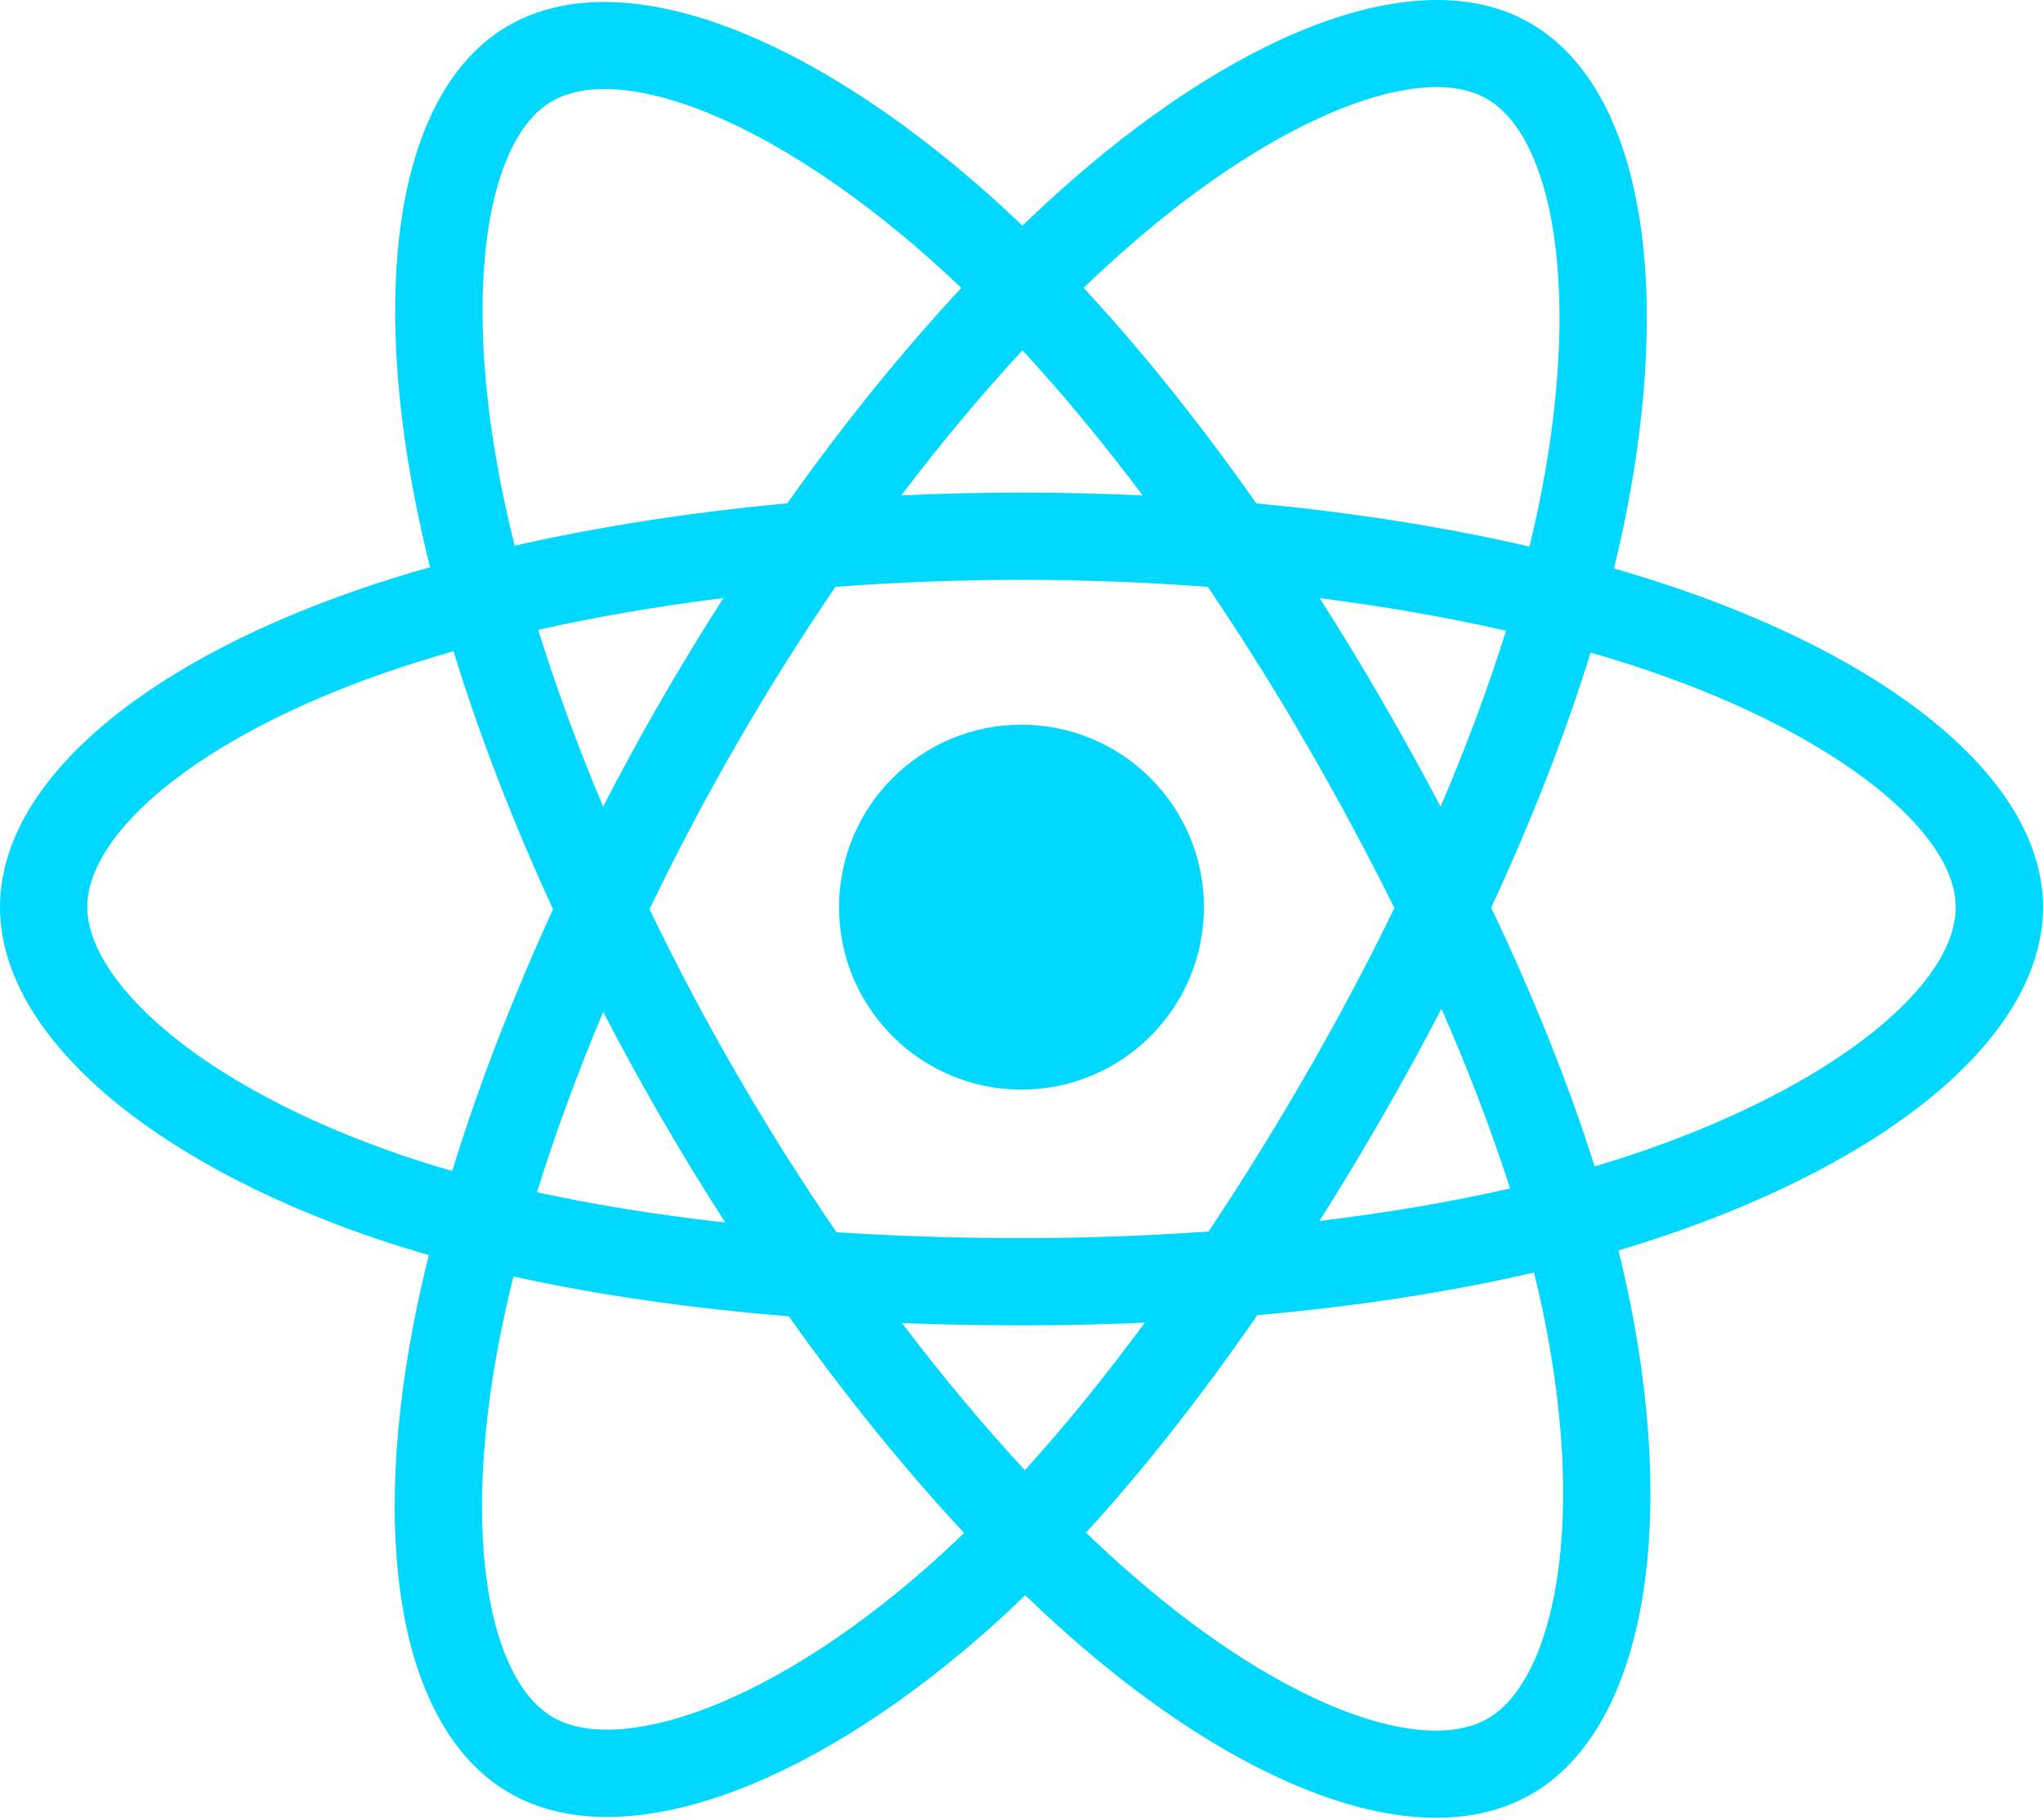
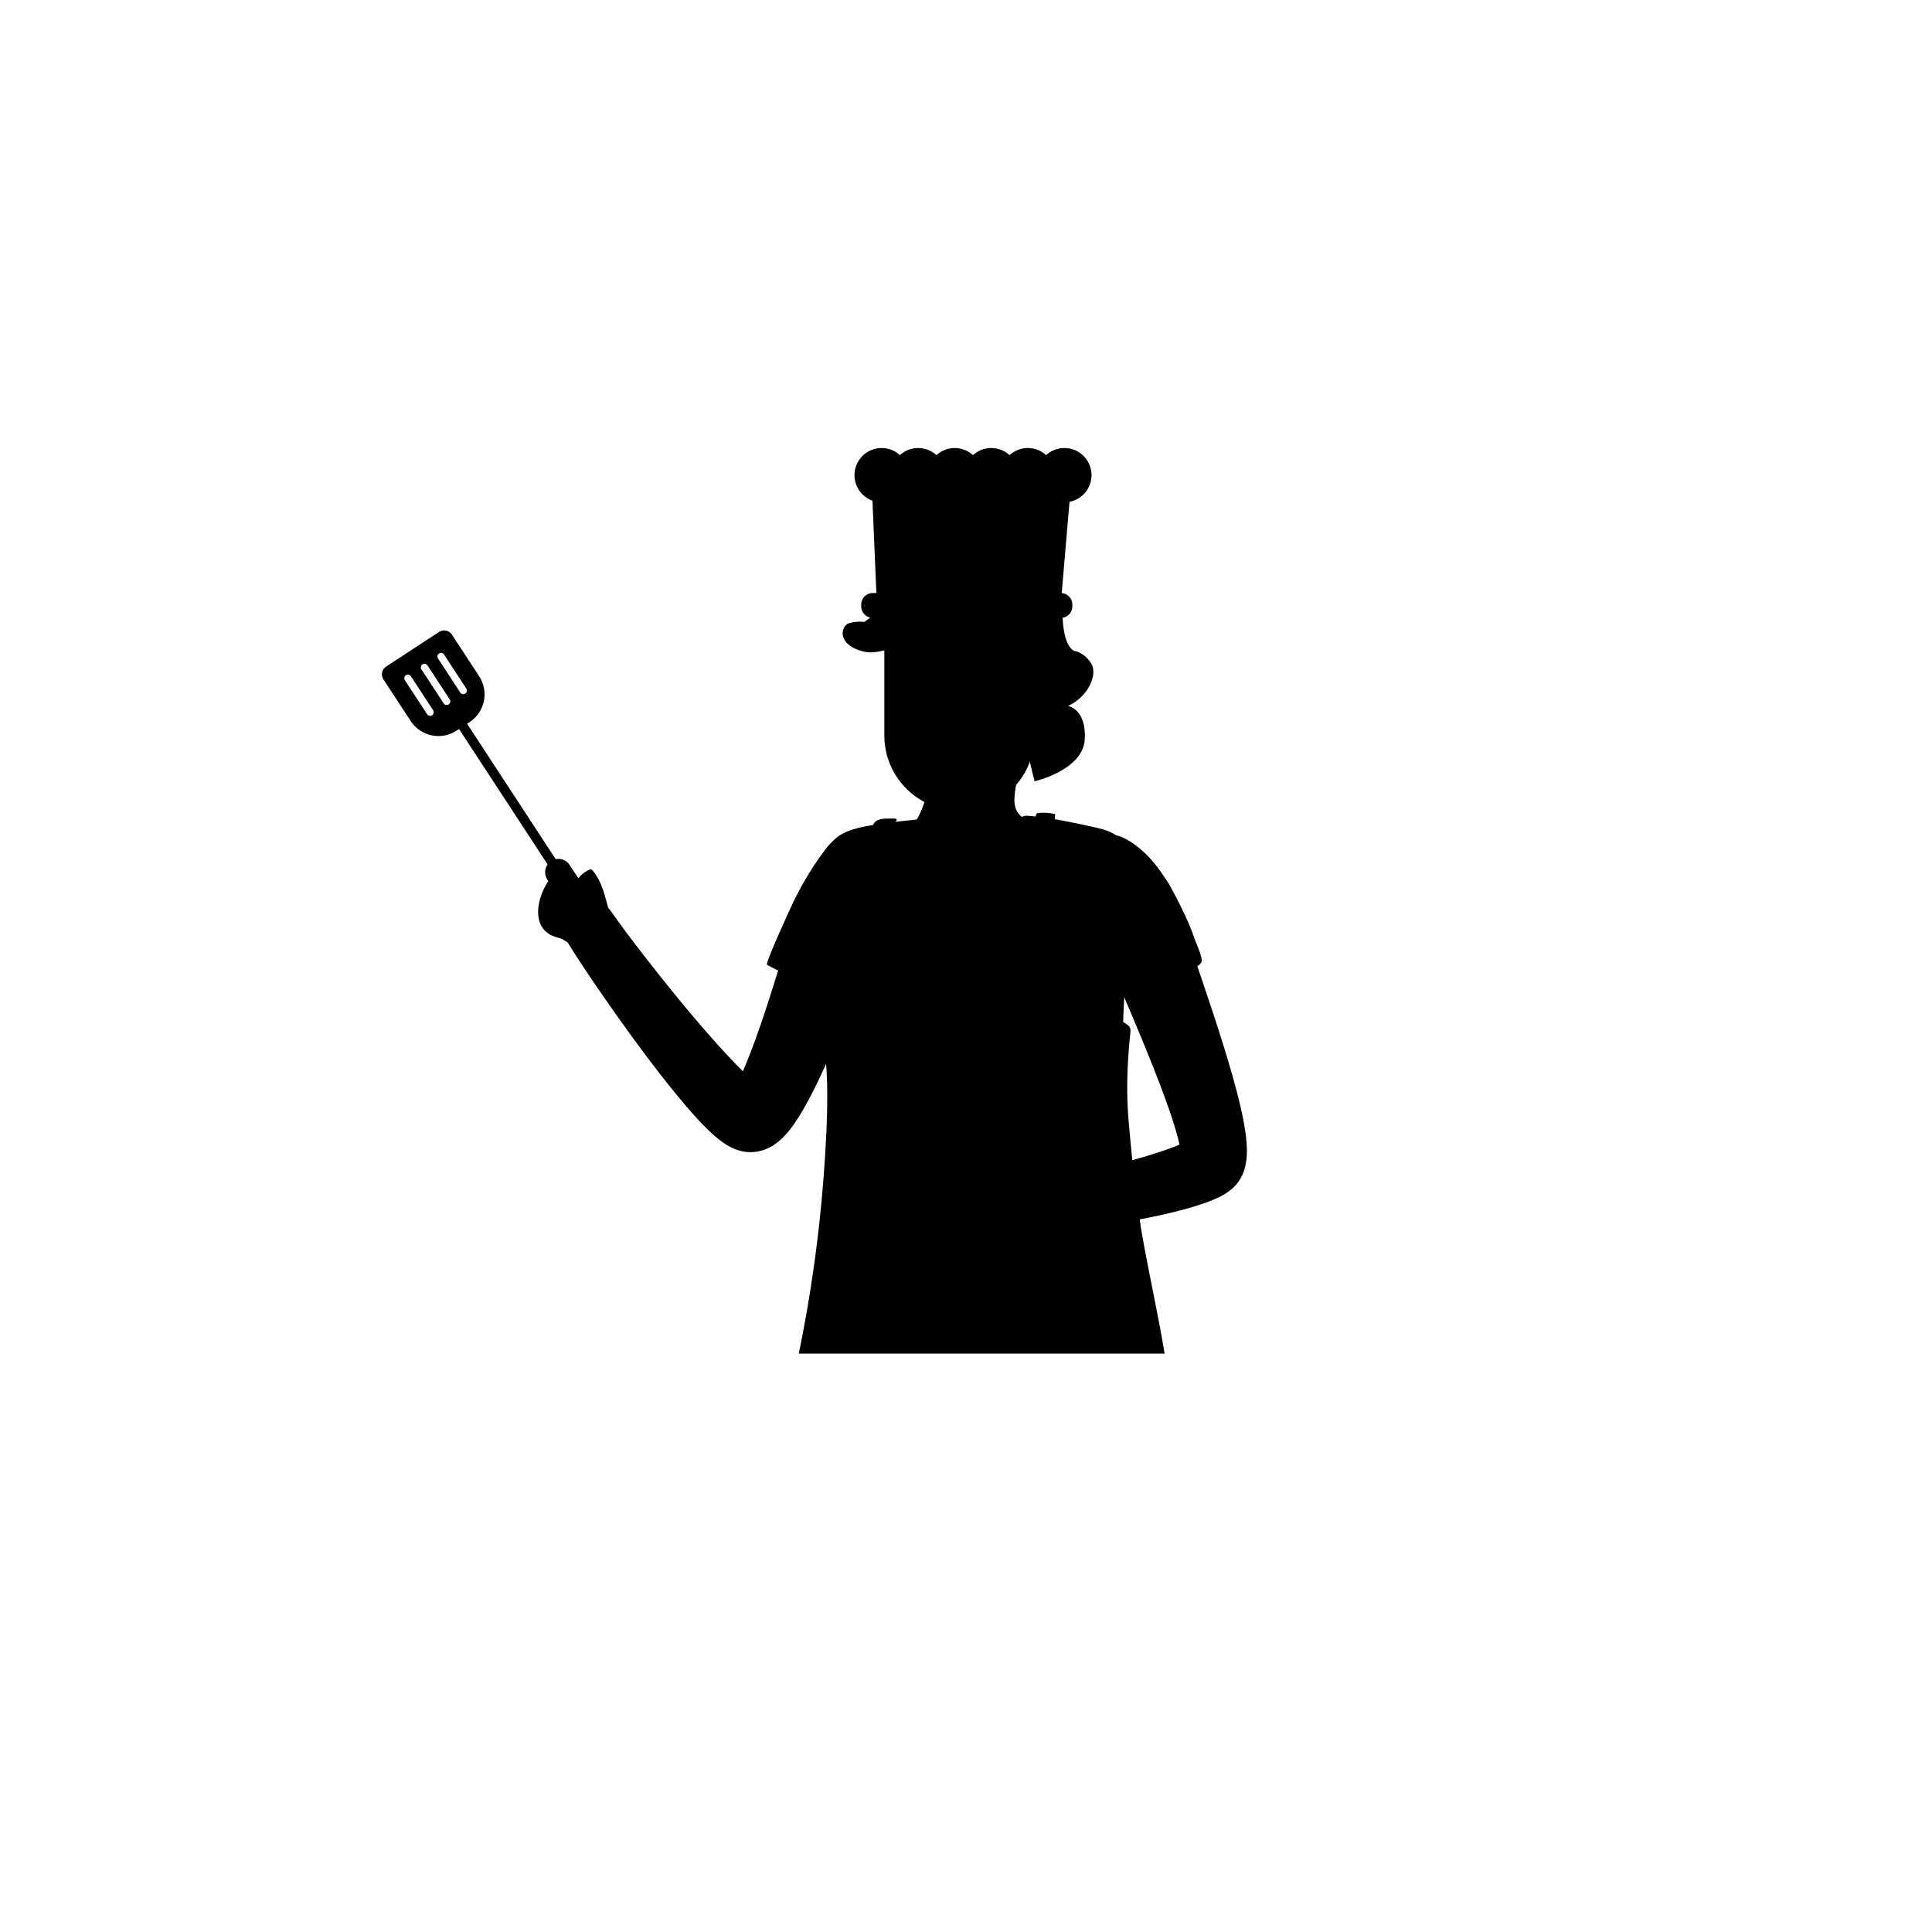
- <svg xmlns="http://www.w3.org/2000/svg" aria-hidden="true" role="img" class="iconify iconify--logos" width="35.93" height="32" preserveAspectRatio="xMidYMid meet" viewBox="0 0 256 228">
-   <path fill="#00D8FF" d="M210.483 73.824a171.49 171.49 0 0 0-8.24-2.597c.465-1.9.893-3.777 1.273-5.621c6.238-30.281 2.16-54.676-11.769-62.708c-13.355-7.7-35.196.329-57.254 19.526a171.23 171.23 0 0 0-6.375 5.848a155.866 155.866 0 0 0-4.241-3.917C100.759 3.829 77.587-4.822 63.673 3.233C50.33 10.957 46.379 33.89 51.995 62.588a170.974 170.974 0 0 0 1.892 8.48c-3.28.932-6.445 1.924-9.474 2.98C17.309 83.498 0 98.307 0 113.668c0 15.865 18.582 31.778 46.812 41.427a145.52 145.52 0 0 0 6.921 2.165a167.467 167.467 0 0 0-2.01 9.138c-5.354 28.2-1.173 50.591 12.134 58.266c13.744 7.926 36.812-.22 59.273-19.855a145.567 145.567 0 0 0 5.342-4.923a168.064 168.064 0 0 0 6.92 6.314c21.758 18.722 43.246 26.282 56.54 18.586c13.731-7.949 18.194-32.003 12.4-61.268a145.016 145.016 0 0 0-1.535-6.842c1.62-.48 3.21-.974 4.76-1.488c29.348-9.723 48.443-25.443 48.443-41.52c0-15.417-17.868-30.326-45.517-39.844Zm-6.365 70.984c-1.4.463-2.836.91-4.3 1.345c-3.24-10.257-7.612-21.163-12.963-32.432c5.106-11 9.31-21.767 12.459-31.957c2.619.758 5.16 1.557 7.61 2.4c23.69 8.156 38.14 20.213 38.14 29.504c0 9.896-15.606 22.743-40.946 31.14Zm-10.514 20.834c2.562 12.94 2.927 24.64 1.23 33.787c-1.524 8.219-4.59 13.698-8.382 15.893c-8.067 4.67-25.32-1.4-43.927-17.412a156.726 156.726 0 0 1-6.437-5.87c7.214-7.889 14.423-17.06 21.459-27.246c12.376-1.098 24.068-2.894 34.671-5.345a134.17 134.17 0 0 1 1.386 6.193ZM87.276 214.515c-7.882 2.783-14.16 2.863-17.955.675c-8.075-4.657-11.432-22.636-6.853-46.752a156.923 156.923 0 0 1 1.869-8.499c10.486 2.32 22.093 3.988 34.498 4.994c7.084 9.967 14.501 19.128 21.976 27.15a134.668 134.668 0 0 1-4.877 4.492c-9.933 8.682-19.886 14.842-28.658 17.94ZM50.35 144.747c-12.483-4.267-22.792-9.812-29.858-15.863c-6.35-5.437-9.555-10.836-9.555-15.216c0-9.322 13.897-21.212 37.076-29.293c2.813-.98 5.757-1.905 8.812-2.773c3.204 10.42 7.406 21.315 12.477 32.332c-5.137 11.18-9.399 22.249-12.634 32.792a134.718 134.718 0 0 1-6.318-1.979Zm12.378-84.26c-4.811-24.587-1.616-43.134 6.425-47.789c8.564-4.958 27.502 2.111 47.463 19.835a144.318 144.318 0 0 1 3.841 3.545c-7.438 7.987-14.787 17.08-21.808 26.988c-12.04 1.116-23.565 2.908-34.161 5.309a160.342 160.342 0 0 1-1.76-7.887Zm110.427 27.268a347.8 347.8 0 0 0-7.785-12.803c8.168 1.033 15.994 2.404 23.343 4.08c-2.206 7.072-4.956 14.465-8.193 22.045a381.151 381.151 0 0 0-7.365-13.322Zm-45.032-43.861c5.044 5.465 10.096 11.566 15.065 18.186a322.04 322.04 0 0 0-30.257-.006c4.974-6.559 10.069-12.652 15.192-18.18ZM82.802 87.83a323.167 323.167 0 0 0-7.227 13.238c-3.184-7.553-5.909-14.98-8.134-22.152c7.304-1.634 15.093-2.97 23.209-3.984a321.524 321.524 0 0 0-7.848 12.897Zm8.081 65.352c-8.385-.936-16.291-2.203-23.593-3.793c2.26-7.3 5.045-14.885 8.298-22.6a321.187 321.187 0 0 0 7.257 13.246c2.594 4.48 5.28 8.868 8.038 13.147Zm37.542 31.03c-5.184-5.592-10.354-11.779-15.403-18.433c4.902.192 9.899.29 14.978.29c5.218 0 10.376-.117 15.453-.343c-4.985 6.774-10.018 12.97-15.028 18.486Zm52.198-57.817c3.422 7.8 6.306 15.345 8.596 22.52c-7.422 1.694-15.436 3.058-23.88 4.071a382.417 382.417 0 0 0 7.859-13.026a347.403 347.403 0 0 0 7.425-13.565Zm-16.898 8.101a358.557 358.557 0 0 1-12.281 19.815a329.4 329.4 0 0 1-23.444.823c-7.967 0-15.716-.248-23.178-.732a310.202 310.202 0 0 1-12.513-19.846h.001a307.41 307.41 0 0 1-10.923-20.627a310.278 310.278 0 0 1 10.89-20.637l-.001.001a307.318 307.318 0 0 1 12.413-19.761c7.613-.576 15.42-.876 23.31-.876H128c7.926 0 15.743.303 23.354.883a329.357 329.357 0 0 1 12.335 19.695a358.489 358.489 0 0 1 11.036 20.54a329.472 329.472 0 0 1-11 20.722Zm22.56-122.124c8.572 4.944 11.906 24.881 6.52 51.026c-.344 1.668-.73 3.367-1.15 5.09c-10.622-2.452-22.155-4.275-34.23-5.408c-7.034-10.017-14.323-19.124-21.64-27.008a160.789 160.789 0 0 1 5.888-5.4c18.9-16.447 36.564-22.941 44.612-18.3ZM128 90.808c12.625 0 22.86 10.235 22.86 22.86s-10.235 22.86-22.86 22.86s-22.86-10.235-22.86-22.86s10.235-22.86 22.86-22.86Z" />
+ <svg xmlns="http://www.w3.org/2000/svg" enableBackground="" viewBox="0 0 950 950" width="100" height="100">
+   <path fill="#000" d="M429.936 465.617c-6.917 17.453-13.848 35.247-21.703 53.033-1.975 4.456-4.014 8.921-6.196 13.421-2.188 4.505-4.488 9.026-7.215 13.733-1.38 2.365-2.849 4.764-4.713 7.386-.938 1.312-1.958 2.673-3.302 4.207-1.399 1.532-2.854 3.216-5.984 5.389-1.517 1.01-3.669 2.32-7.085 3.183-1.512.413-3.98.673-5.773.539-.47-.028-.94-.071-1.406-.128l-.699-.096-.347-.056-.246-.05a27.489 27.489 0 0 1-1.961-.483l-.482-.143-.361-.124-.699-.256a23.494 23.494 0 0 1-1.332-.542c-.666-.313-1.472-.699-1.998-1.004a34.42 34.42 0 0 1-2.906-1.821c-3.173-2.26-5.242-4.213-7.292-6.167-3.992-3.877-7.323-7.623-10.59-11.408a386.168 386.168 0 0 1-9.359-11.36c-6.036-7.601-11.802-15.263-17.448-22.992a980.842 980.842 0 0 1-16.56-23.406c-5.407-7.909-10.701-15.806-15.877-24.191-3.803-6.157-1.895-14.232 4.264-18.034 5.929-3.661 13.635-2.027 17.594 3.596l.083.122c5.152 7.351 10.784 14.794 16.442 22.11a950.645 950.645 0 0 0 17.365 21.737c5.887 7.146 11.871 14.195 17.954 20.999a352.743 352.743 0 0 0 9.194 9.922c3.069 3.171 6.21 6.272 9.137 8.781 1.417 1.223 2.913 2.361 3.631 2.755l.109.014-.416-.224-.51-.223-.288-.102-.423-.138a8.781 8.781 0 0 0-1.103-.269l-.376-.069-.479-.074a11.213 11.213 0 0 0-.969-.088c-.607-.018-1.38-.034-2.11.041-.352.032-.758.099-1.061.15a10.23 10.23 0 0 0-.858.168c-2.275.573-3.366 1.328-3.928 1.651-1.193.828-1.025.777-.91.514.168-.27.517-.827.884-1.469.751-1.295 1.621-2.987 2.459-4.77 1.696-3.603 3.357-7.629 4.942-11.743a399.788 399.788 0 0 0 4.604-12.667c5.953-17.242 11.249-35.069 16.723-53.163 3.352-11.091 15.062-17.362 26.153-14.009 11.089 3.354 17.361 15.063 14.009 26.153a21.273 21.273 0 0 1-.562 1.618l-.02.047zM464.085 389.953l-.128.547-7.524-2.222c-1.167 4.557-3.742 12.91-6.105 14.996-5.974 5.276-15.876 3.414-24.022 4.624.125 5.462 6.503 11.852 8.906 16.988 4.229 9.043 12.686 19.936 19.076 25.702 10.89 9.83 21.348 9.716 33.878 4.996 12.53-4.72 29.822-33.088 34.806-44.758.617-1.47 1.115-3.323-.059-4.466-.449-.454-1.028-.981-1.677-.983-31.117.204-20.549-14.245-21.251-26.441l-14.772 1.649c-.238-3.953-.094-7.828-.399-11.281l-19.546.379.217.282" className="colorf4d9c3 svgShape" />
+   <path fill="#000" d="M405.561 601.518a956.093 956.093 0 0 0-1.977 20.302c-.102 1.192-.154 2.535.654 3.42.862.946 6.532-2.431 8.422-2.863 3.82-.873 7.703-1.487 11.58-2.059 5.745-.847 11.561-1.687 17.363-2.038 21.395-1.295 43.587 5.881 64.283 10.292 11.247 2.398 22.605 4.514 34.107 5.182 7.826.454 23.881 4.114 23.089-7.295-2.532-36.495-10.604-72.45-11.035-109.428-.35-29.948 4.966-64.804 2.138-94.613-1.238-13.073-8.807-14.097-20.306-16.579-9.173-1.98-19.01-4.014-28.367-4.697-.683-.05-1.384-.076-2.036.129-2.641.826-3.239 4.558-4.228 6.743-1.642 3.62-3.751 7.107-5.849 10.476a125.192 125.192 0 0 1-14.056 18.49c-3.236 3.524-7.633 7.147-12.263 5.94-3.248-.846-5.424-3.839-7.108-6.742-6.052-10.427-8.372-21.431-9.57-33.189-8.367.914-17.127 1.815-25.4 3.462-7.018 1.396-15.171 3.957-17.989 11.284-5.355 13.931-1.314 28.72-2.117 43.425-1.46 26.694 3.324 53.153 3.324 82.361 0 11.95 1.073 24.827-.265 36.583-.811 7.139-1.629 14.274-2.394 21.414z" className="colorc8ce8f svgShape" />
+   <path fill="#000" d="M430.132 411.055c10.746 4.317 15.636 12.769 13.331 24.118-3.315 16.326-12.551 38.786-18.816 55.713-12.844-1.402-36.08-10.165-47.501-16.473-1.061-.586 11.781-28.464 13.002-30.988 4.67-9.653 10.326-18.956 16.992-27.368 5.139-6.485 15.484-8.019 22.992-5.002z" className="colorc8ce8f svgShape" />
+   <path fill="#000" d="M299.443 447.941c-1.904-6.982-3.279-14.235-8.046-19.923-.189-.227-.404-.461-.69-.534-.302-.078-.617.039-.902.162-5.575 2.393-7.713 7.784-10.647 12.732-3.383 5.704-6.518 11.78-7.815 18.339 2.426 1.413 4.864 2.819 7.243 4.339.314.202.647.409 1.02.438.279.021.555-.059.82-.151 1.448-.504 2.662-1.498 3.976-2.288a60.475 60.475 0 0 0 4.939-3.318c3.539-2.636 7.245-5.479 9.931-8.993l.22-.433-.049-.37z" className="colorf4d9c3 svgShape" />
+   <path fill="#000" d="M572.667 665.573c-3.798-22.913-9.197-45.535-12.74-68.493-2.27-14.719-3.435-29.594-4.841-44.372-1.415-14.887-.867-29.905.709-44.755.099-.938.191-1.937-.239-2.777-.39-.756-1.138-1.247-1.847-1.717-20.751-13.768-31.863-37.371-35.569-61.42a116.466 116.466 0 0 1-1.3-21.122c.206-6.965 1.838-13.654 1.977-20.634a25.975 25.975 0 0 0-8.204-.523c-.305.03-.631.073-.86.277-.234.204-.317.527-.385.83 0 4.786-1.841 10.065-2.258 14.915-.435 5.052-.583 10.126-.574 15.195.021 9.898.18 19.736.38 29.64.014.618.019 1.265-.267 1.813-.536 1.029-1.85 1.312-3 1.475a259.383 259.383 0 0 1-33.342 2.555c-9.962.131-19.827-.349-29.633-2.203-.465-.087-.947-.187-1.325-.471-.319-.241-.532-.592-.721-.943-2.951-5.522-3.229-13.068-4.106-19.161-.801-5.587-1.02-11.242-.862-16.88.227-8.028 1.332-16.704 6.884-22.944.194-.215.402-.465.371-.752-.054-.501-.723-.62-1.226-.605-2.662.086-6.428-.378-8.769 1.168-1.963 1.298-1.977 3.568-2.622 5.623-.829 2.651-1.273 5.494-1.677 8.235-.841 5.702-1.096 11.489-.879 17.246.343 9.11 2.041 18.171 1.72 27.305-.413 11.736-4.543 25.639-12.39 34.577-1.696 1.931-3.456 3.528-5.613 4.883-1.838 1.153-4.436 2.087-5.131 4.389-.276.917-.104 1.9.069 2.841 2.908 15.848 2.648 32.903 1.895 49.025a698.258 698.258 0 0 1-3.39 43.435 698.928 698.928 0 0 1-10.117 64.345h179.882z" className="colorea6071 svgShape" />
+   <path fill="#000" d="M576.931 439.487c1.372 4.566 2.962 9.39 4.571 14.213l4.944 14.609c3.338 9.797 6.704 19.668 9.981 29.637 3.274 9.977 6.475 20.032 9.421 30.372 1.469 5.181 2.88 10.42 4.141 15.885a176.985 176.985 0 0 1 1.748 8.453c.52 2.943.983 5.989 1.247 9.52.12 1.798.198 3.722.066 6.093-.043.624-.066 1.167-.163 1.908-.09.711-.158 1.338-.338 2.216l-.26 1.226c-.104.439-.26.973-.404 1.452-.246.879-.754 2.172-1.307 3.32-.085.197-.39.772-.68 1.263-.293.493-.605.976-.933 1.442-.375.537-.536.709-.813 1.05-.253.302-.513.599-.78.888l-.399.425-.307.295-.626.58-.638.562-.513.405-1.032.771-.876.588c-.628.419-1.065.654-1.607.974-1.984 1.115-3.588 1.814-5.154 2.469-3.095 1.272-5.884 2.19-8.655 3.045a187.452 187.452 0 0 1-8.138 2.271c-10.699 2.718-21.195 4.722-31.785 6.403-10.578 1.661-21.197 2.947-31.983 3.725-5.4.379-10.841.628-16.39.646-5.561.001-11.193-.182-17.233-1-6.48-.878-11.02-6.842-10.141-13.321.836-6.176 6.293-10.59 12.411-10.231l.298.019c4.252.261 8.993.112 13.768-.248 4.788-.364 9.667-.94 14.557-1.642 9.785-1.425 19.628-3.344 29.361-5.607 9.718-2.269 19.416-4.881 28.586-7.94a157.44 157.44 0 0 0 6.662-2.393c2.121-.823 4.188-1.701 5.818-2.532.796-.402 1.526-.827 1.767-1.031l.033-.06-.078.039-.264.176-.416.337-.272.25-.369.372-.463.521-.515.67c-.241.331-.468.676-.673 1.032l-.449.838c-.307.551-.536 1.257-.635 1.504l-.227.79c-.04.245-.066.225-.08.294l-.038-.027-.224-1.655c-.262-1.617-.706-3.67-1.254-5.786a144.111 144.111 0 0 0-1.906-6.629c-1.408-4.53-3.033-9.184-4.741-13.849-3.432-9.344-7.219-18.769-11.112-28.2-3.9-9.438-7.93-18.89-11.989-28.417l-6.1-14.396c-2.031-4.861-4.054-9.732-6.059-14.944l-.026-.061c-4.16-10.813 1.233-22.95 12.045-27.111 10.812-4.16 22.95 1.232 27.11 12.044.184.477.363 1.006.51 1.488z" className="colorf4d9c3 svgShape" />
+   <path fill="#000" d="M543.476 410.367c3.028-.359 6.322.203 9.685 1.969 14.438 7.581 22.813 23.552 29.446 37.522a114.61 114.61 0 0 1 4.982 12.27c.709 2.085 4.047 9.012 3.182 11.03-2.209 5.152-47.591 20.666-48.628 18.082-6.078-15.114-8.445-35.171-12.256-55.231l-.031-.086c-.125-.34-.241-.684-.35-1.033-3.53-11.428 3.679-23.301 13.97-24.523z" className="colorc8ce8f svgShape" />
+   <path fill="#000" d="M464.532 572.253c-4.189-1.513-10.817-4.701-15.034-1.739-1.143.804-1.876 2.346-1.354 3.643.352.869 1.125 1.517 1.947 1.964 4.115 2.241 8.776 3.943 13.3 6.448-4.597-.444-7.947-.71-12.747-1.507-1.694-.281-3.499.234-4.954 1.142-1.455.907-2.464 2.739-1.916 4.364.569 1.687 2.462 2.482 4.165 2.997 4.774 1.441 9.782 2.093 14.781 3.119-6.064.978-10.181 1.915-15.655 3.579-1.67.508-2.939 2.424-2.71 4.154.298 2.262 3.184 3.693 5.41 3.201 4.814-1.064 9.728-1.258 15.114-1.909-3.319 1.623-5.674 3.736-8.549 5.474-3.713 2.245-.111 5.848 3.147 5.134 7.978-1.746 15.71-3.827 23.845-5.909 1.254-.321 2.639-.685 3.359-1.761.338-.503.484-1.105.626-1.694 1.129-4.689 2.197-9.02 1.72-13.889-.208-2.127-.196-4.631-.777-6.671-.071-.247-.156-.495-.319-.692-.217-.263-.546-.403-.86-.532-3.194-1.311-6.385-2.628-9.586-3.92-4.298-1.735-8.609-3.427-12.953-4.996z" className="colorf4d9c3 svgShape" />
+   <path fill="#000" d="m215.908 310.728-26.048 17.04a4.55 4.55 0 0 0-1.317 6.299l13.403 20.488c4.926 7.53 15.022 9.64 22.552 4.715l1.219-.797 52.515 80.277 3.961-2.591-52.515-80.277 1.219-.797c7.529-4.926 9.64-15.022 4.715-22.552l-13.403-20.488a4.553 4.553 0 0 0-6.301-1.317zm-2.923 38.509a1.774 1.774 0 1 1-2.971 1.943l-10.936-16.718a1.774 1.774 0 1 1 2.971-1.943l10.936 16.718zm-5.757-20.106a1.774 1.774 0 1 1 2.971-1.943l10.936 16.718a1.774 1.774 0 1 1-2.971 1.943l-10.936-16.718zm22.056 9.443a1.774 1.774 0 1 1-2.971 1.943L215.377 323.8a1.774 1.774 0 1 1 2.971-1.943l10.936 16.717z" className="color6c6a6a svgShape" />
+   <path fill="#000" d="M271.024 423.41a6.552 6.552 0 0 0-1.896 9.071l26.327 40.245a6.552 6.552 0 0 0 9.071 1.896 6.552 6.552 0 0 0 1.896-9.071l-26.327-40.245a6.553 6.553 0 0 0-9.071-1.896z" className="color6c6a6a svgShape" />
+   <path fill="#000" d="M499.208 388.386c.408-3.111.956-6.352.778-9.449l-14.772 1.649c-.239-3.953-.094-7.828-.399-11.281l-19.546.379.217.282-1.401 19.988-.128.547-7.524-2.222c-.915 3.571-2.695 9.462-4.559 12.852a36.77 36.77 0 0 0 16.484 3.883c12.896-.001 24.243-6.613 30.85-16.628z" className="colord6beab svgShape" />
+   <path fill="#000" d="M269.454 459.127a31.224 31.224 0 0 0 12.239 3.223c1.795.095 3.315-.028 3.754-1.866.437-1.837-.784-4.101-1.982-5.39-1.694-1.818-4.014-2.893-6.272-3.924a21.397 21.397 0 0 0 8.337 2.315c.813.053 1.651.058 2.417-.223 2.065-.76 2.887-3.479 2.133-5.546-1.451-3.976-7.238-5.785-10.921-6.806 3.173.579 8.308 1.955 11.403.454 2.509-1.219 1.916-4.78.097-6.509-1.871-1.779-4.628-2.186-6.908-3.136-2.653-1.104-5.53-2.392-8.476-2.131-3.208.284-5.502 3.186-7.066 6.001-4.439 7.995-6.527 20.893 4.264 24.856" className="colorf4d9c3 svgShape" />
+   <path fill="#000" d="m526.678 237.582-98.093-1.441 2.598 61.574h90.372z" className="colorea6071 svgShape" />
+   <path fill="#000" d="M434.849 304.78v56.903c0 20.401 16.538 36.939 36.939 36.939s36.939-16.538 36.939-36.939V304.78a5.568 5.568 0 0 0-5.568-5.568h-62.742a5.568 5.568 0 0 0-5.568 5.568z" className="colorf4d9c3 svgShape" />
+   <path fill="#000" d="M495.506 330.071s19.036-8.216 22.443-1.403c3.407 6.813-.601 28.655-13.225 34.866-12.624 6.212-11.822 4.809-11.822 4.809l2.604-38.272z" className="colorf4d9c3 svgShape" />
+   <path fill="#000" d="M468.655 302.218s-29.857 21.441-43.683 18.235c-13.826-3.206-11.622-12.824-7.414-14.027 4.208-1.202 7.414-.601 7.414-.601l8.216-5.906 89.273-.734s-.727 17.411 5.685 20.892c0 0 4.454.225 8.261 5.889 3.807 5.664-1.625 16.93-11.243 21.138 0 0 9.218 1.603 8.216 16.632-1.002 15.029-24.651 20.439-24.651 20.439s-4.204-15.63-4.004-20.639c0 0 13.225-13.225 11.422-24.647-1.803-11.422-14.427-7.615-16.431-3.407-2.004 4.208-3.807 17.634-3.807 17.634l-4.008-7.214s-.401-15.429-2.004-17.233c-1.605-1.804-17.435-8.016-21.242-26.451z" className="color231f20 svgShape" />
+   <path fill="#000" d="M521.668 291.603h-92.576a5.61 5.61 0 0 0-5.611 5.611v1.002a5.61 5.61 0 0 0 5.611 5.611h92.576a5.61 5.61 0 0 0 5.611-5.611v-1.002a5.61 5.61 0 0 0-5.611-5.611z" className="coloref8391 svgShape" />
+   <path fill="#000" d="M523.368 220.295a13.286 13.286 0 0 0-8.985 3.496 13.286 13.286 0 0 0-8.985-3.496 13.286 13.286 0 0 0-8.985 3.496 13.286 13.286 0 0 0-8.985-3.496 13.286 13.286 0 0 0-8.985 3.496c-2.373-2.165-5.52-3.496-8.985-3.496s-6.612 1.331-8.985 3.496a13.286 13.286 0 0 0-8.985-3.496 13.286 13.286 0 0 0-8.985 3.496 13.286 13.286 0 0 0-8.985-3.496c-7.374 0-13.352 5.978-13.352 13.352 0 7.374 5.978 13.352 13.352 13.352 3.465 0 6.612-1.331 8.985-3.496a13.286 13.286 0 0 0 8.985 3.496c3.465 0 6.612-1.331 8.985-3.496 2.373 2.165 5.52 3.496 8.985 3.496s6.612-1.331 8.985-3.496a13.286 13.286 0 0 0 8.985 3.496c3.465 0 6.612-1.331 8.985-3.496a13.286 13.286 0 0 0 8.985 3.496c3.465 0 6.612-1.331 8.985-3.496a13.286 13.286 0 0 0 8.985 3.496c7.374 0 13.352-5.978 13.352-13.352.001-7.374-5.977-13.352-13.352-13.352z" className="colorea6071 svgShape" />
</svg>
